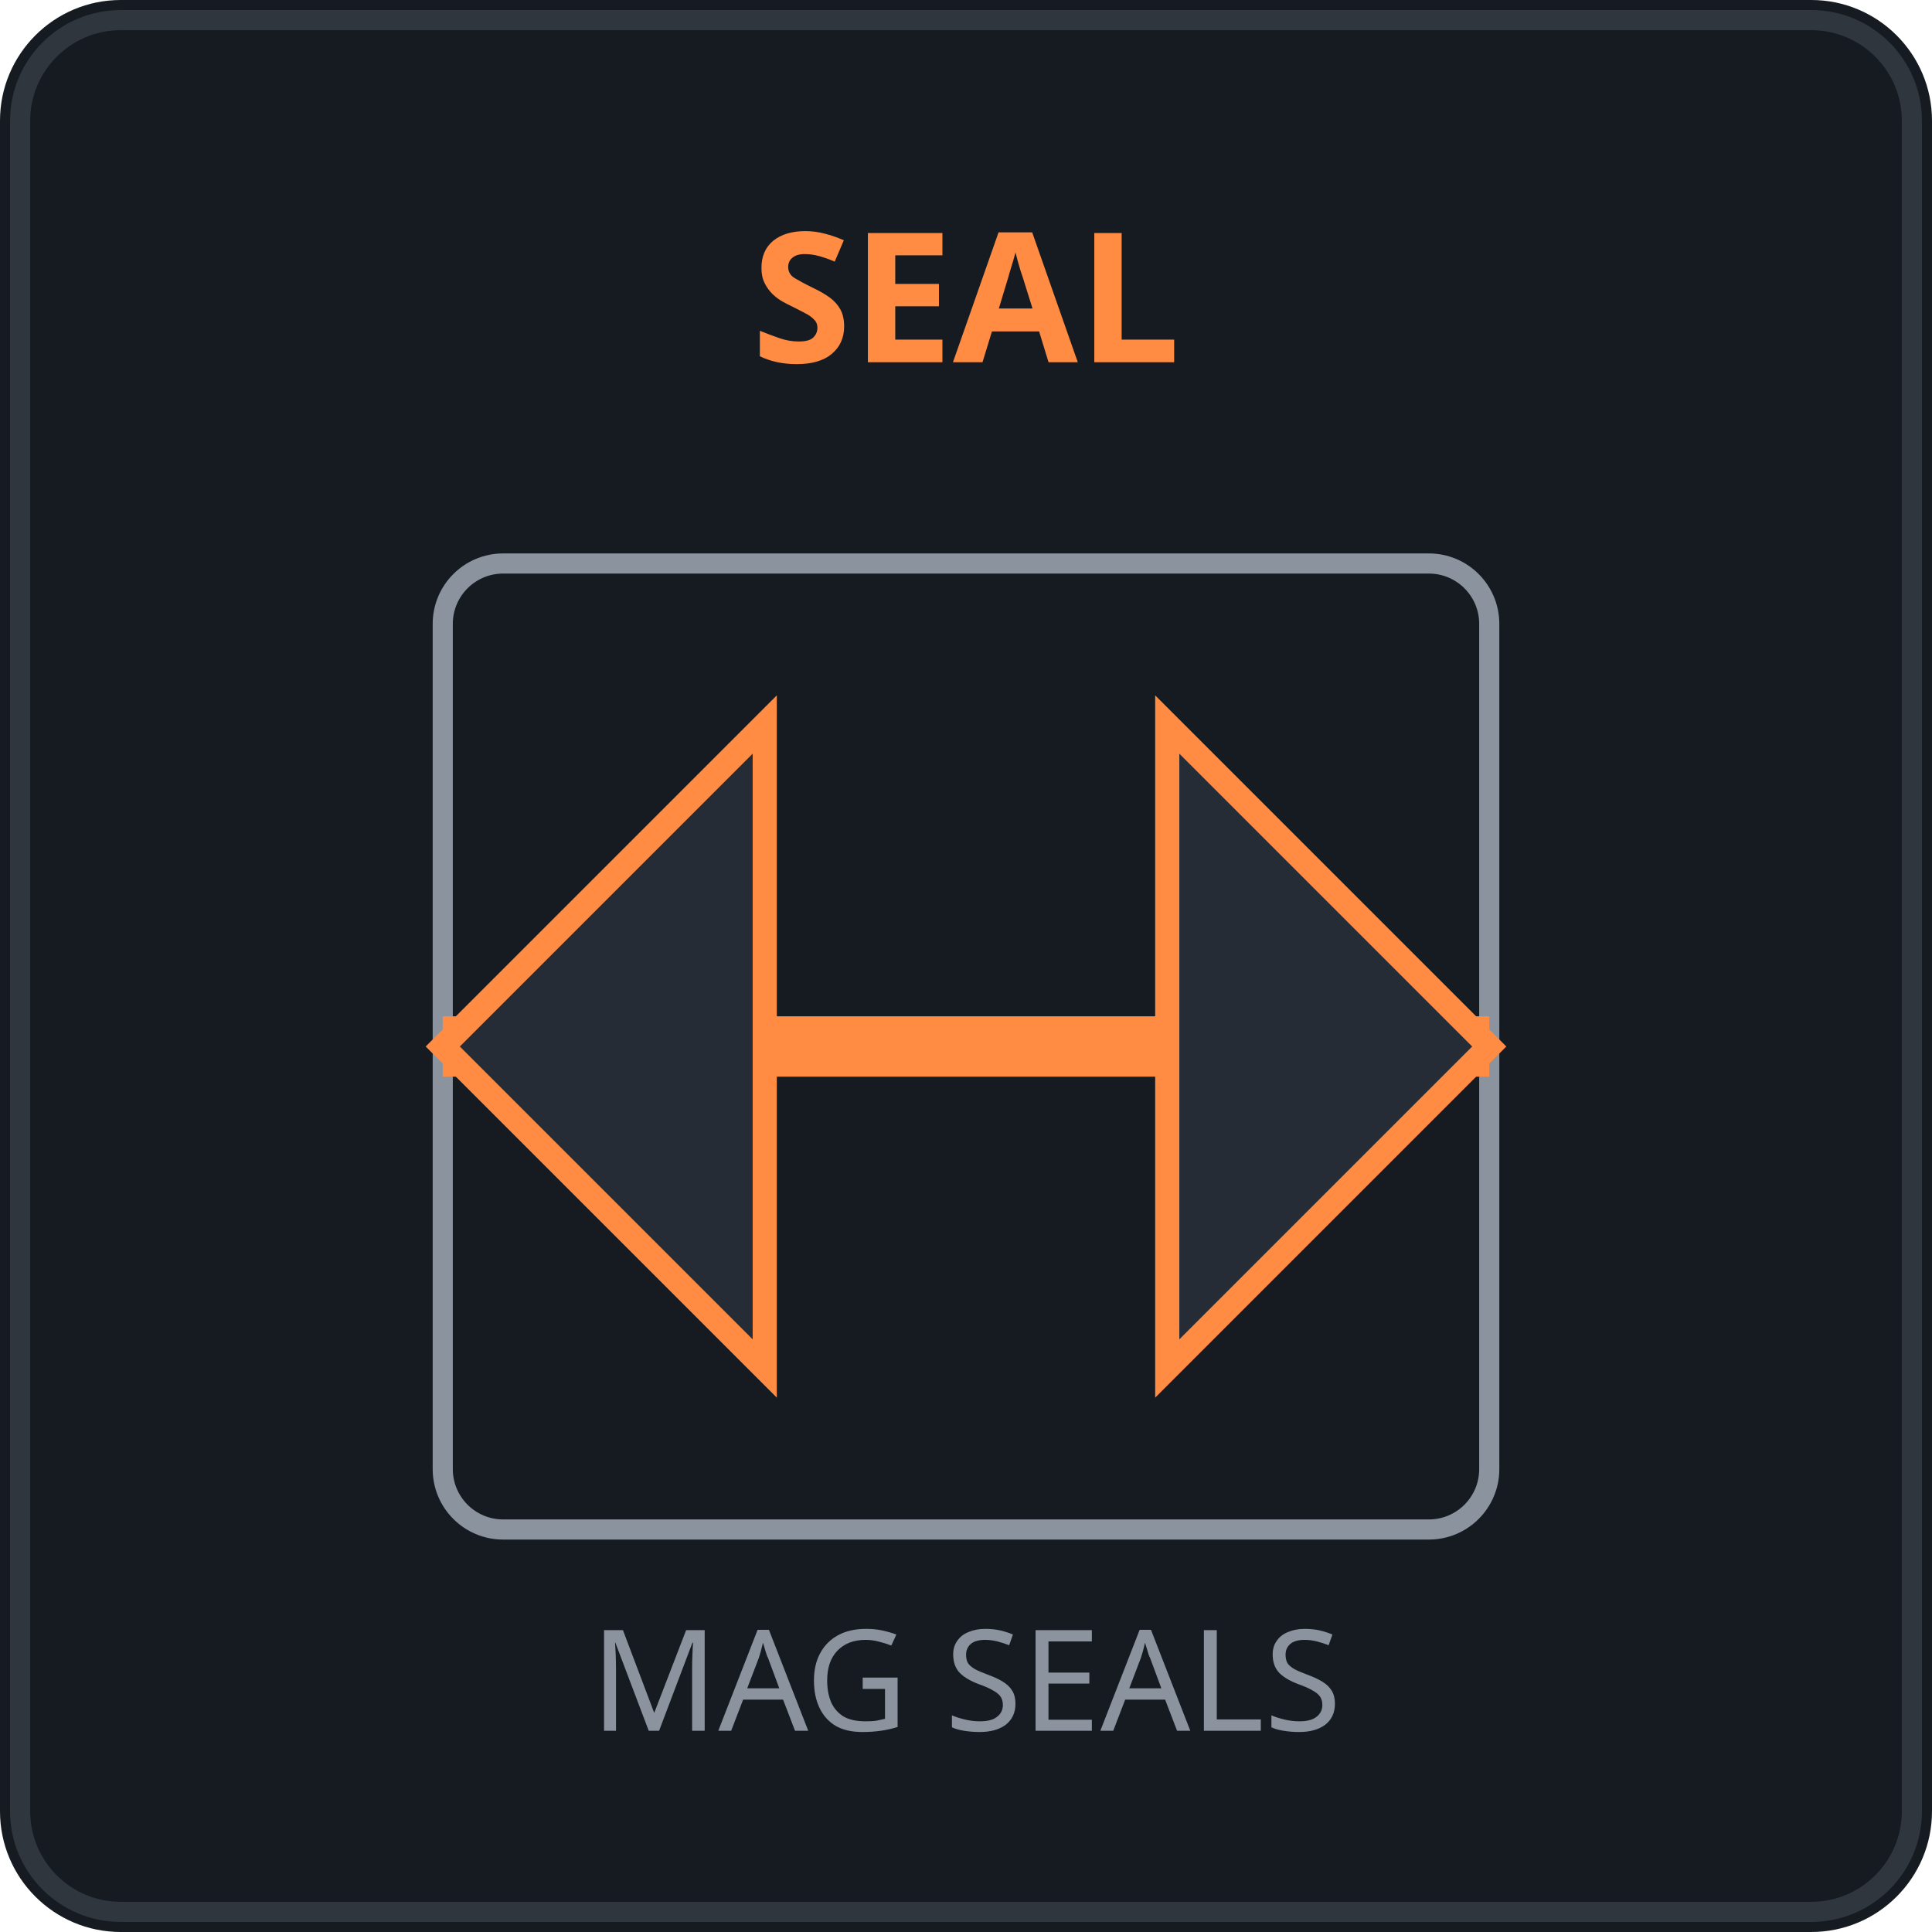
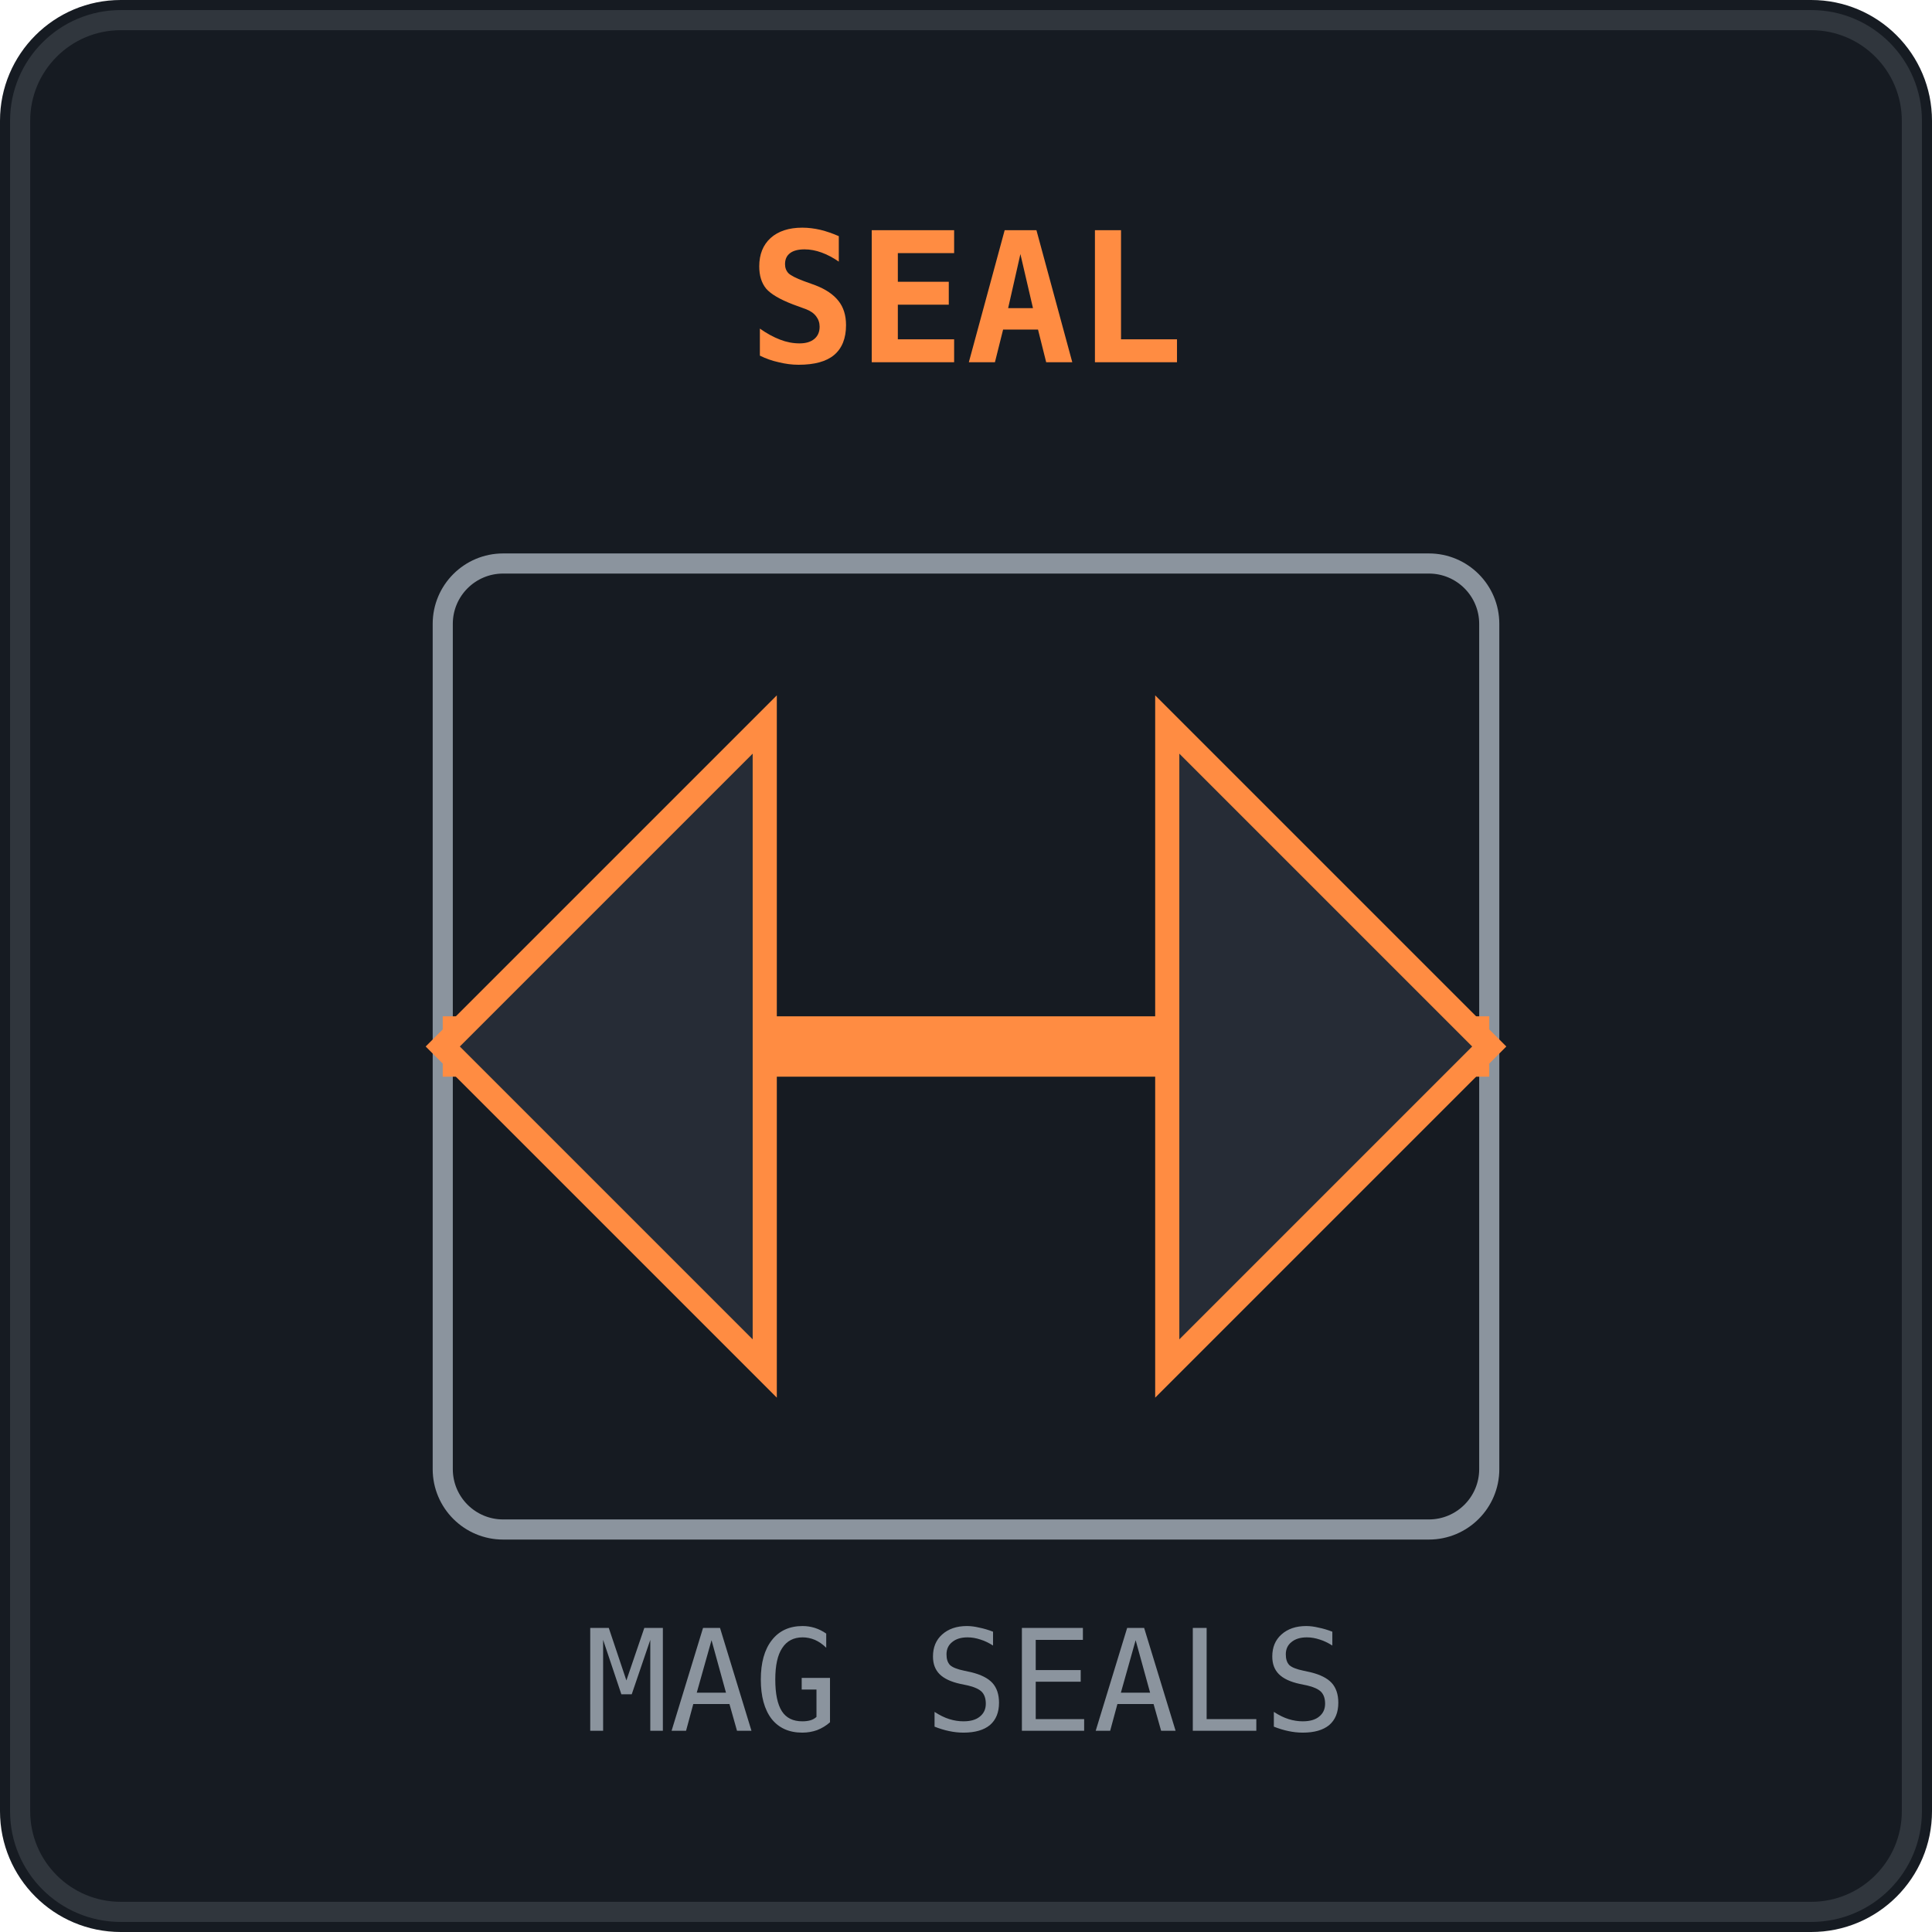
<svg xmlns="http://www.w3.org/2000/svg" viewBox="0 0 96 96" role="img" aria-labelledby="title">
  <rect width="96" height="96" fill="#161b22" rx="6" />
  <rect x="1" y="1" width="94" height="94" rx="5" fill="none" stroke="#30363d" />
  <rect x="22" y="28" width="52" height="48" rx="3" fill="none" stroke="#8b949e" stroke-width="1" />
  <path d="M22 52 L74 52" stroke="#ff8c42" stroke-width="3" />
  <path d="M22 52 L38 36 L38 68 Z" fill="#262c36" stroke="#ff8c42" stroke-width="1.2" />
  <path d="M74 52 L58 36 L58 68 Z" fill="#262c36" stroke="#ff8c42" stroke-width="1.2" />
-   <text x="48" y="18" text-anchor="middle" fill="#ff8c42" font-family="system-ui,sans-serif" font-size="9" font-weight="600">SEAL</text>
-   <text x="48" y="86" text-anchor="middle" fill="#8b949e" font-family="system-ui,sans-serif" font-size="7">MAG SEALS</text>
+   <text x="48" y="18" text-anchor="middle" fill="#ff8c42" font-family="ui-monospace,Cascadia Mono,Consolas,Segoe UI Mono,monospace" font-size="9" font-weight="600">SEAL</text>
+   <text x="48" y="86" text-anchor="middle" fill="#8b949e" font-family="ui-monospace,Cascadia Mono,Consolas,Segoe UI Mono,monospace" font-size="7">MAG SEALS</text>
</svg>
